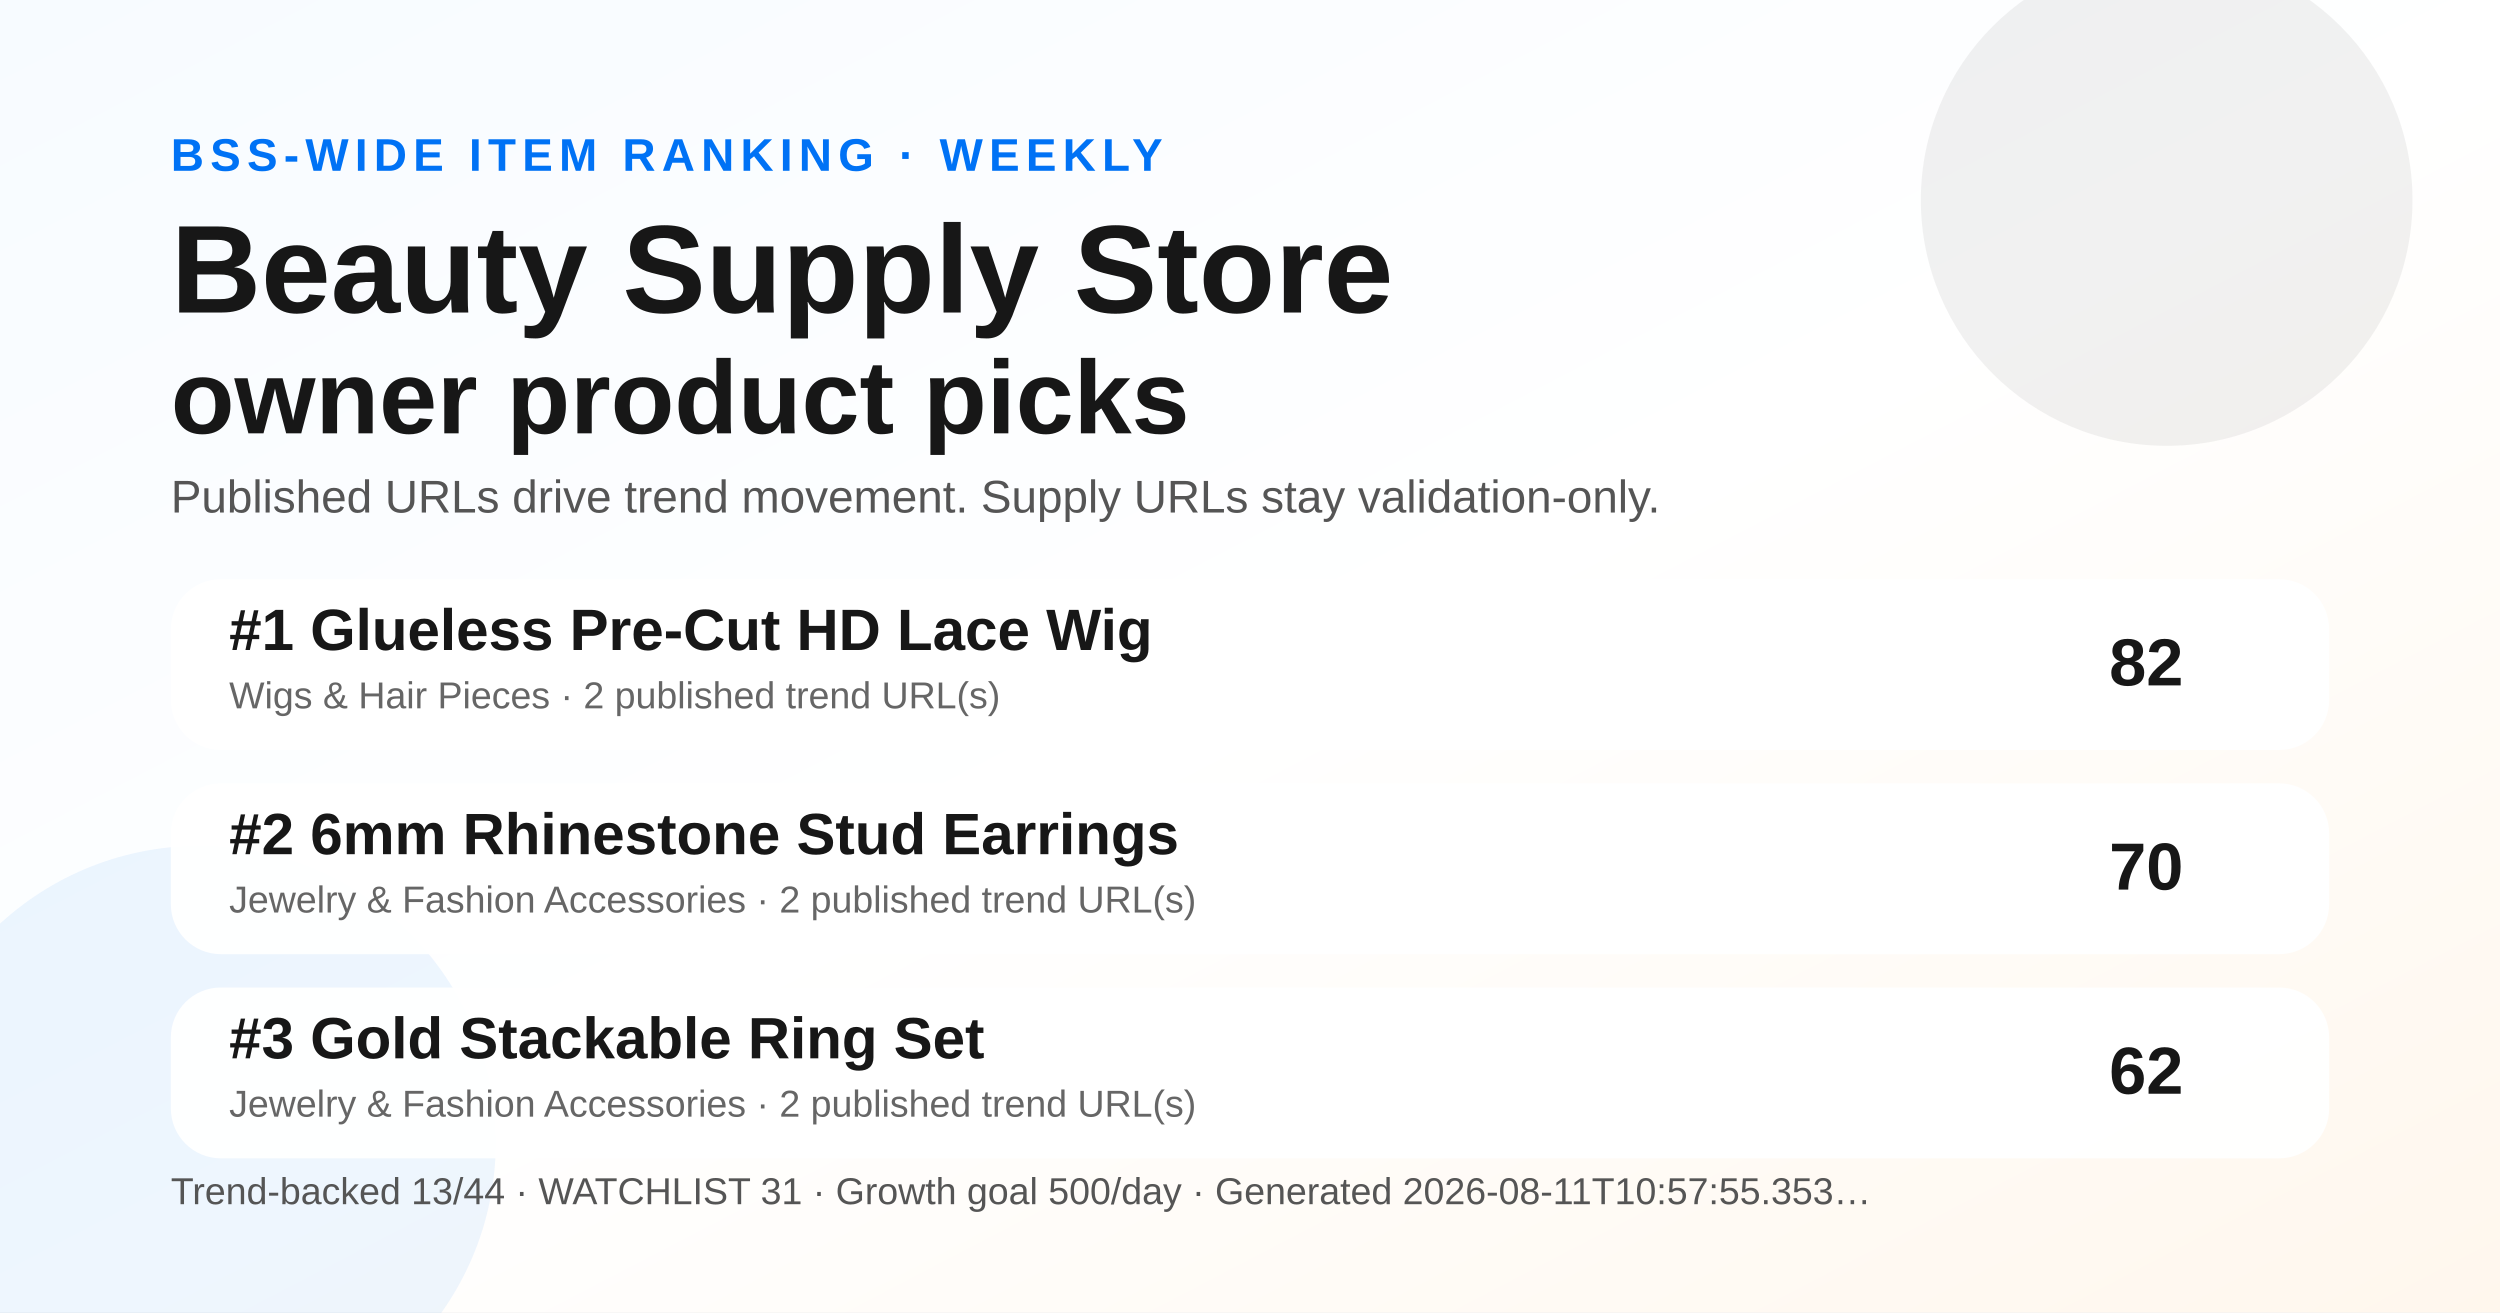
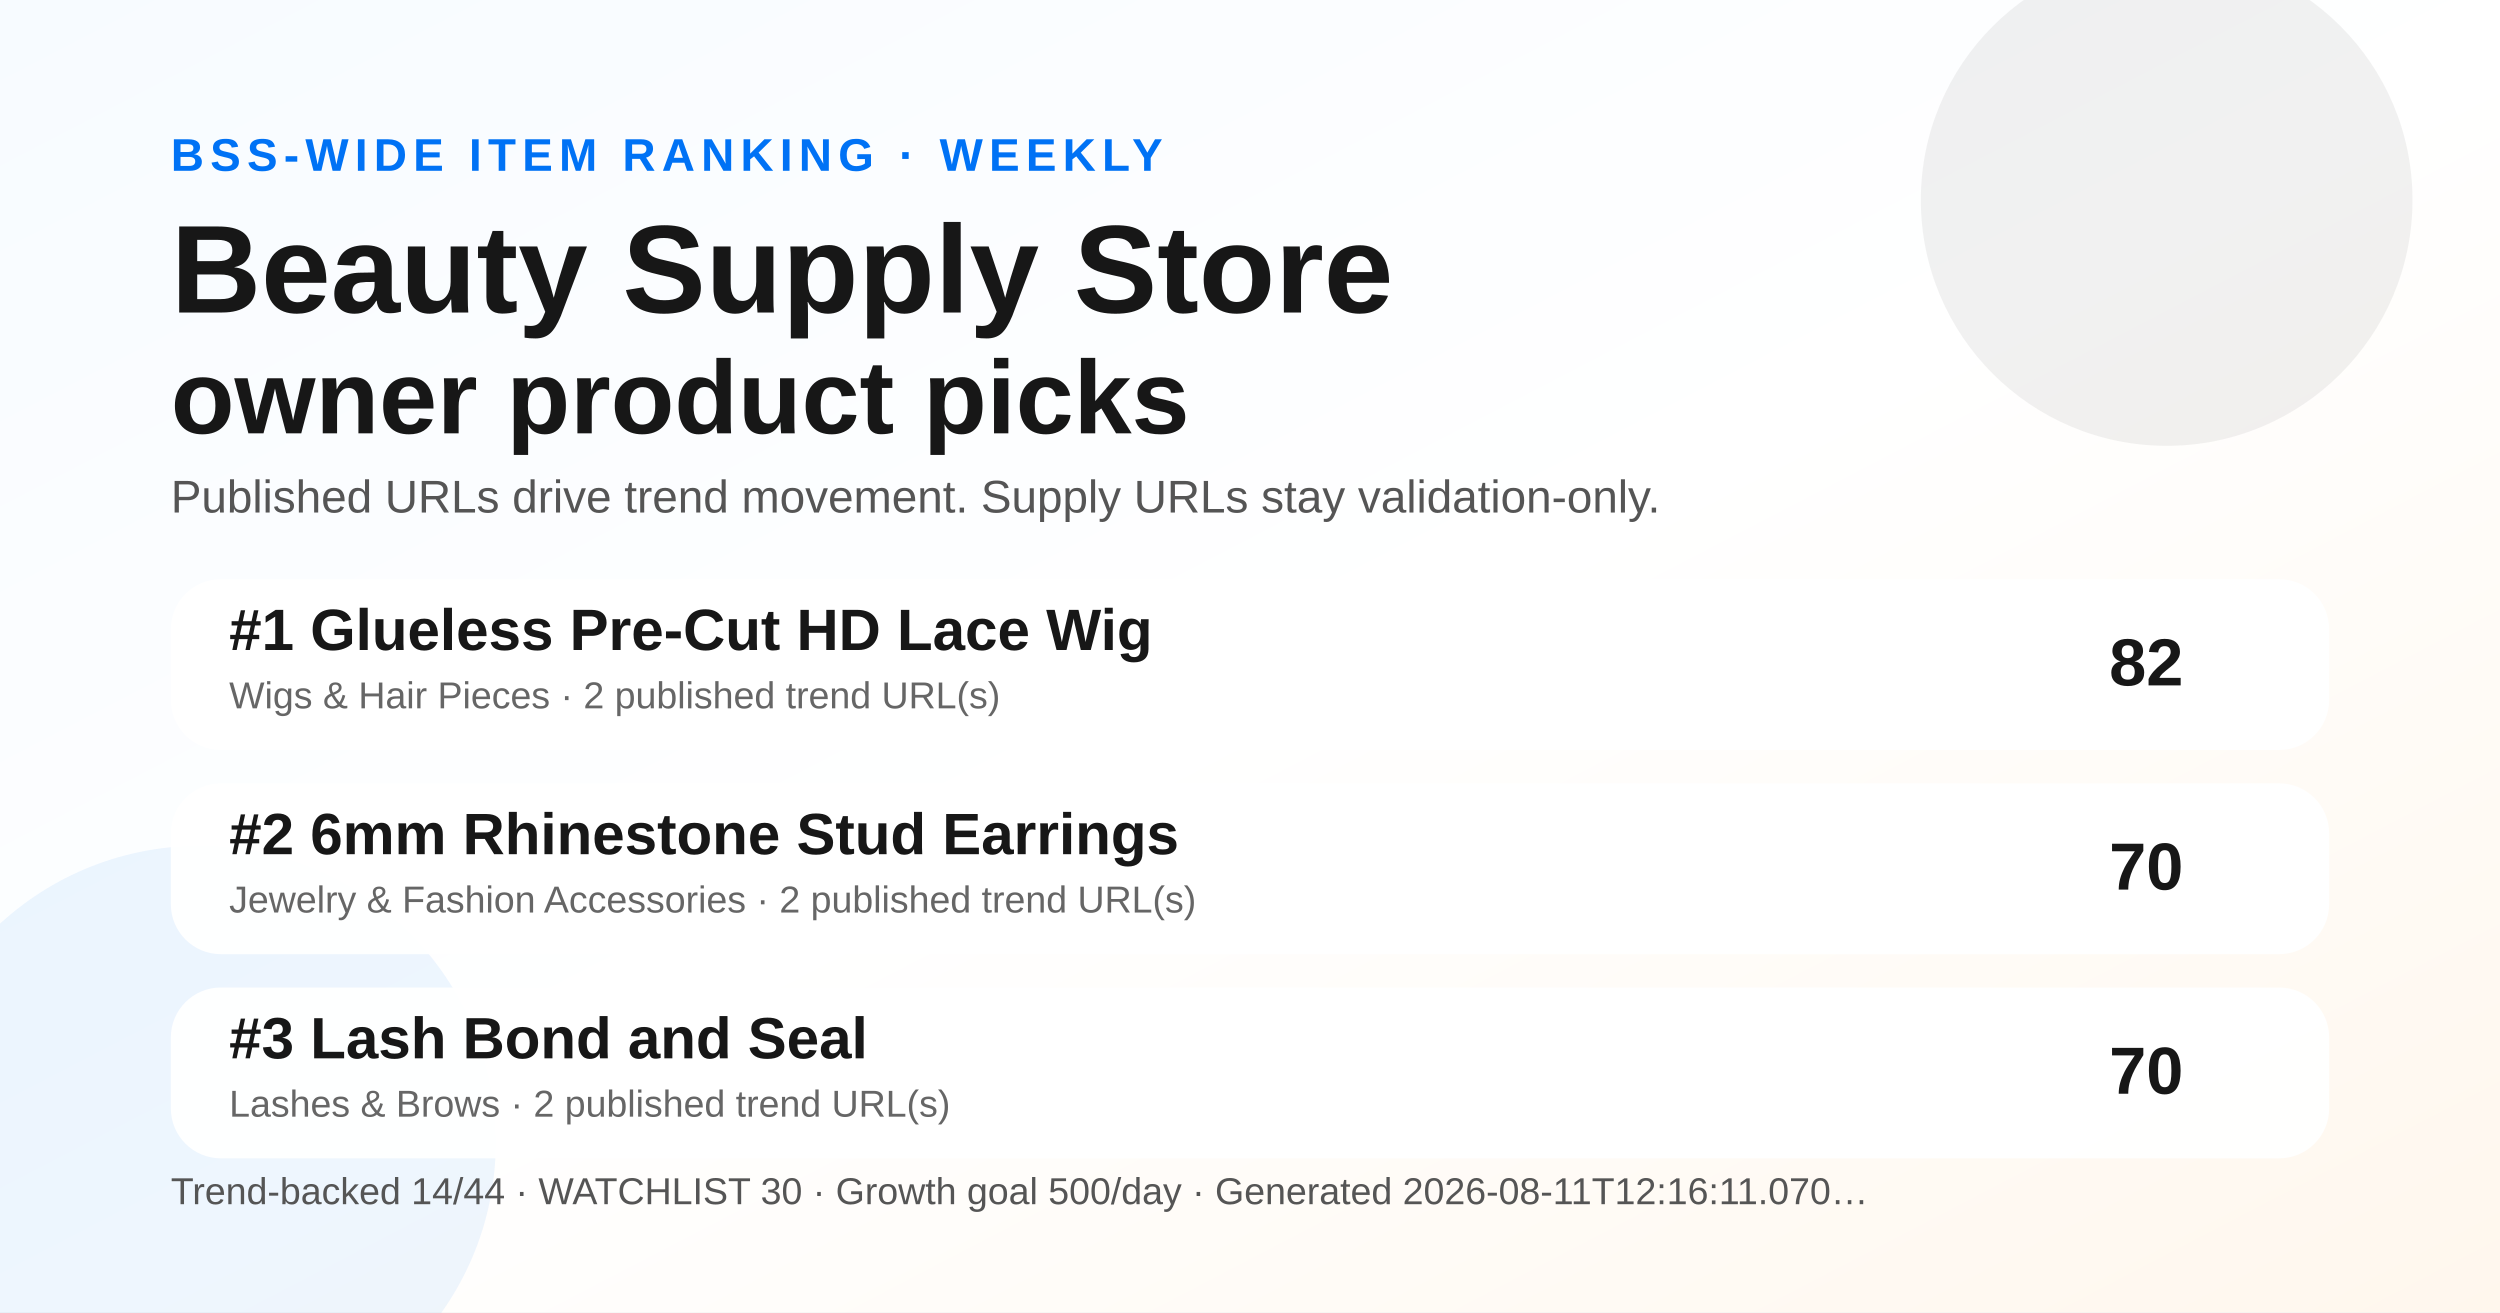
<svg xmlns="http://www.w3.org/2000/svg" width="1200" height="630" viewBox="0 0 1200 630" role="img" aria-label="Weekly BSS Trend Ranking social preview">
  <defs>
    <linearGradient id="bg" x1="0" y1="0" x2="1" y2="1">
      <stop offset="0" stop-color="#f7fbff" />
      <stop offset="0.52" stop-color="#ffffff" />
      <stop offset="1" stop-color="#fff7ed" />
    </linearGradient>
  </defs>
  <rect width="1200" height="630" fill="url(#bg)" />
  <circle cx="1040" cy="96" r="118" fill="#171717" opacity="0.06" />
  <circle cx="96" cy="548" r="142" fill="#0072f5" opacity="0.07" />
  <text x="82" y="82" font-family="Arial, Helvetica, sans-serif" font-size="22" font-weight="700" fill="#0072f5" letter-spacing="3">BSS-WIDE ITEM RANKING · WEEKLY</text>
  <text x="82" y="150" font-family="Arial, Helvetica, sans-serif" font-size="60" font-weight="800" fill="#171717">Beauty Supply Store</text>
  <text x="82" y="208" font-family="Arial, Helvetica, sans-serif" font-size="50" font-weight="800" fill="#171717">owner product picks</text>
  <text x="82" y="246" font-family="Arial, Helvetica, sans-serif" font-size="22" fill="#555555">Published URLs drive trend movement. Supply URLs stay validation-only.</text>
  <g transform="translate(82 278)">
    <rect width="1036" height="82" rx="24" fill="#ffffff" opacity="0.96" />
    <text x="28" y="34" font-family="Arial, Helvetica, sans-serif" font-size="28" font-weight="700" fill="#171717">#1 Glueless Pre-Cut HD Lace Wig</text>
    <text x="28" y="62" font-family="Arial, Helvetica, sans-serif" font-size="18" fill="#666666">Wigs &amp; Hair Pieces · 2 published trend URL(s)</text>
    <text x="966" y="51" text-anchor="end" font-family="Arial, Helvetica, sans-serif" font-size="32" font-weight="700" fill="#171717">82</text>
  </g>
  <g transform="translate(82 376)">
    <rect width="1036" height="82" rx="24" fill="#ffffff" opacity="0.96" />
    <text x="28" y="34" font-family="Arial, Helvetica, sans-serif" font-size="28" font-weight="700" fill="#171717">#2 6mm Rhinestone Stud Earrings</text>
    <text x="28" y="62" font-family="Arial, Helvetica, sans-serif" font-size="18" fill="#666666">Jewelry &amp; Fashion Accessories · 2 published trend URL(s)</text>
    <text x="966" y="51" text-anchor="end" font-family="Arial, Helvetica, sans-serif" font-size="32" font-weight="700" fill="#171717">70</text>
  </g>
  <g transform="translate(82 474)">
    <rect width="1036" height="82" rx="24" fill="#ffffff" opacity="0.96" />
-     <text x="28" y="34" font-family="Arial, Helvetica, sans-serif" font-size="28" font-weight="700" fill="#171717">#3 Gold Stackable Ring Set</text>
-     <text x="28" y="62" font-family="Arial, Helvetica, sans-serif" font-size="18" fill="#666666">Jewelry &amp; Fashion Accessories · 2 published trend URL(s)</text>
-     <text x="966" y="51" text-anchor="end" font-family="Arial, Helvetica, sans-serif" font-size="32" font-weight="700" fill="#171717">62</text>
+     <text x="28" y="34" font-family="Arial, Helvetica, sans-serif" font-size="28" font-weight="700" fill="#171717">#3 Lash Bond and Seal</text>
+     <text x="28" y="62" font-family="Arial, Helvetica, sans-serif" font-size="18" fill="#666666">Lashes &amp; Brows · 2 published trend URL(s)</text>
+     <text x="966" y="51" text-anchor="end" font-family="Arial, Helvetica, sans-serif" font-size="32" font-weight="700" fill="#171717">70</text>
  </g>
  <g transform="translate(82 578)">
-     <text font-family="Arial, Helvetica, sans-serif" font-size="18" fill="#555555">Trend-backed 13/44 · WATCHLIST 31 · Growth goal 500/day · Generated 2026-08-11T10:57:55.353…</text>
+     <text font-family="Arial, Helvetica, sans-serif" font-size="18" fill="#555555">Trend-backed 14/44 · WATCHLIST 30 · Growth goal 500/day · Generated 2026-08-11T12:16:11.070…</text>
  </g>
</svg>
